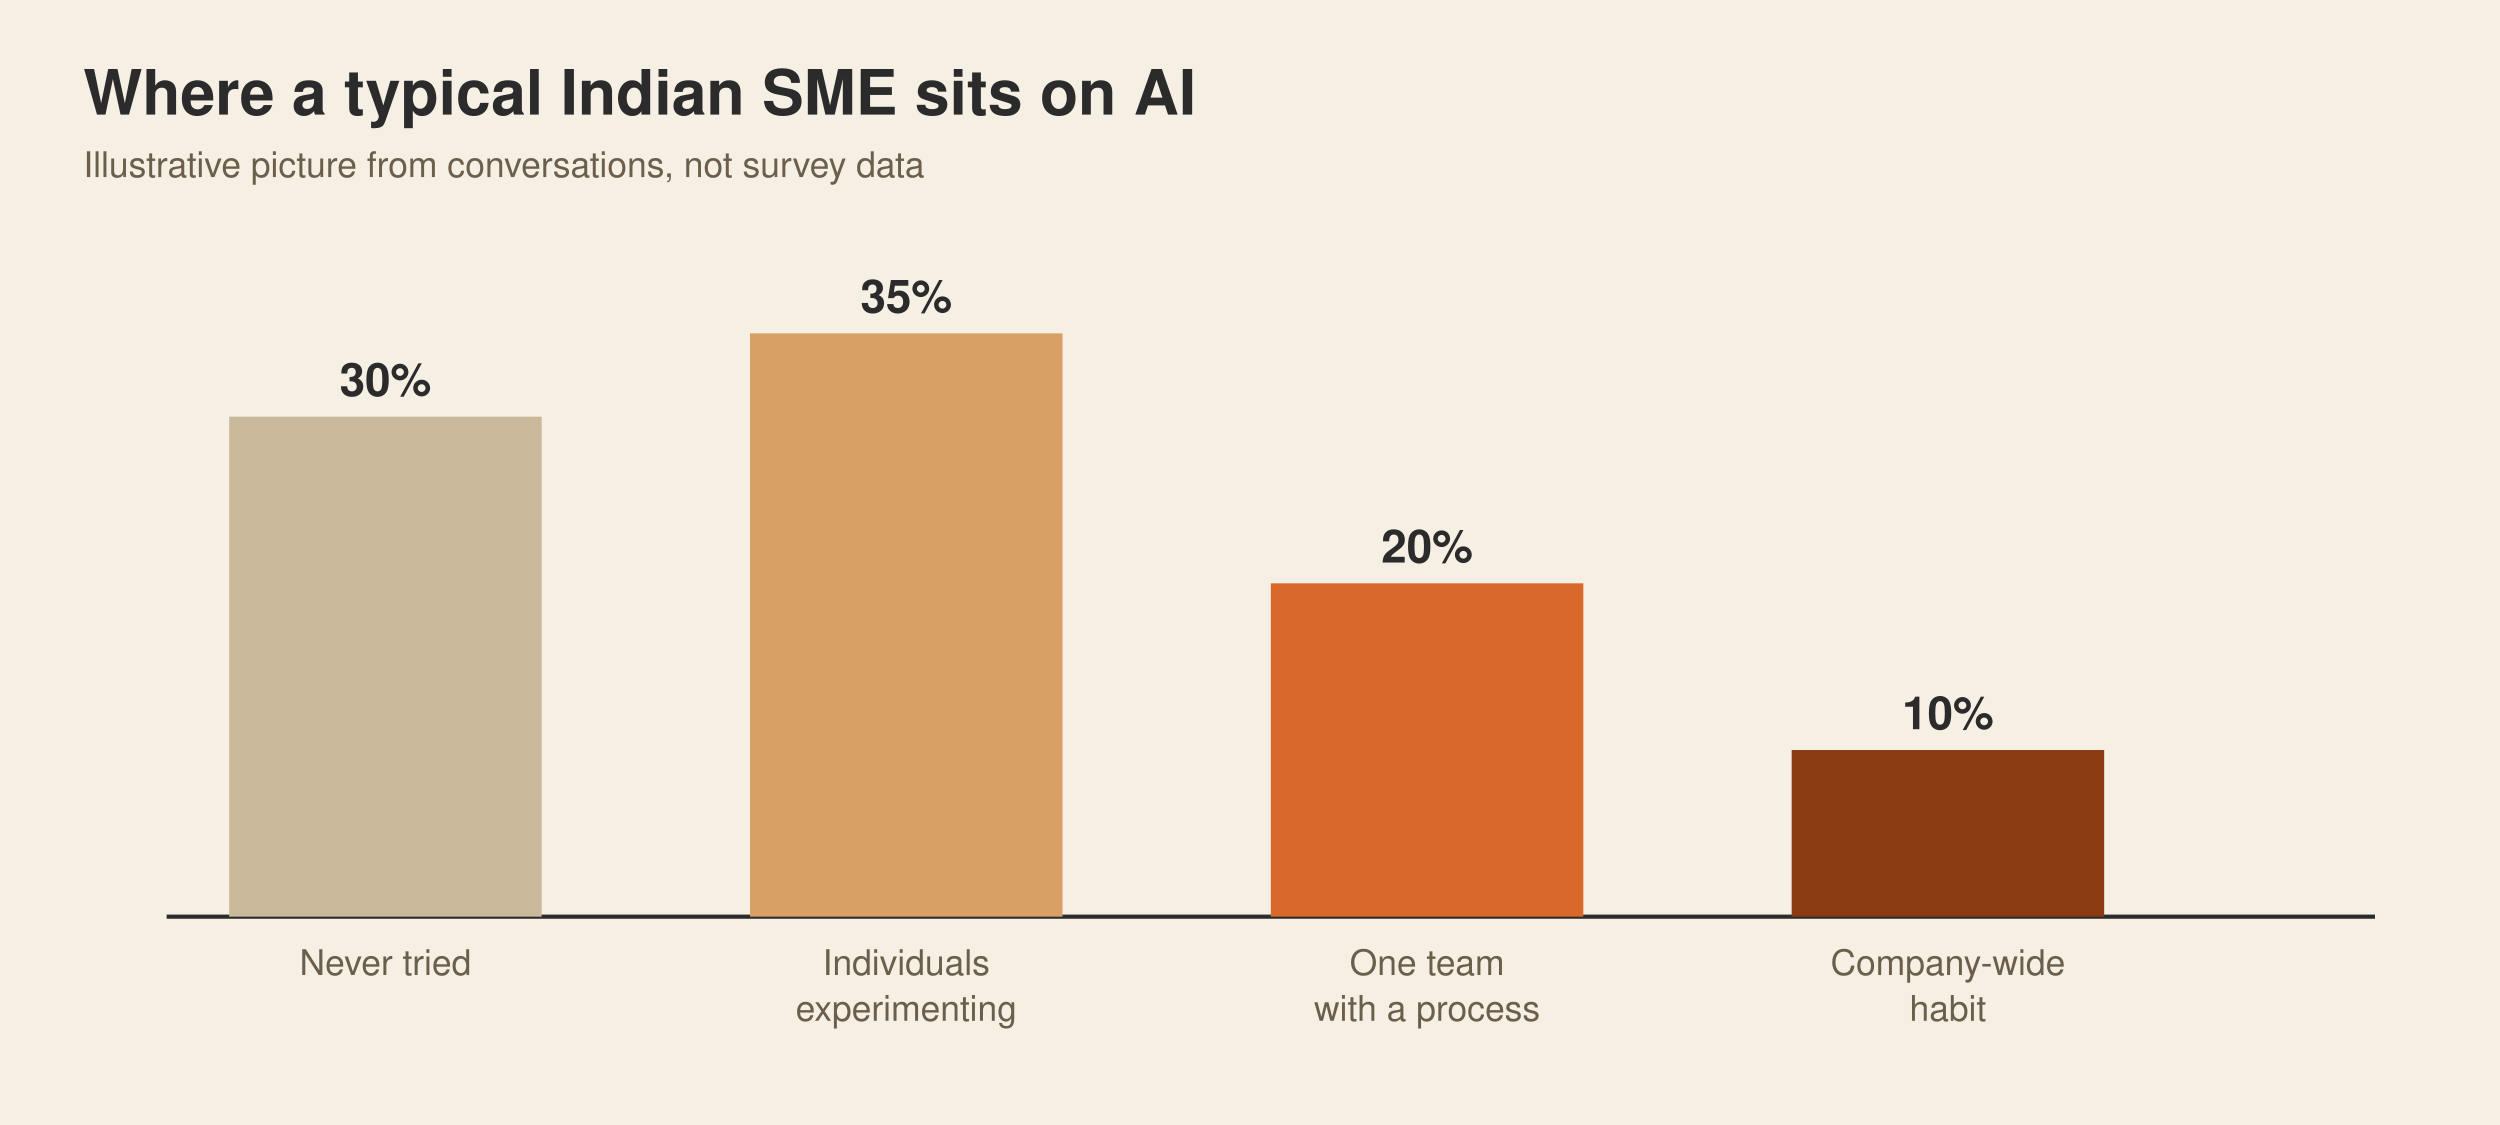
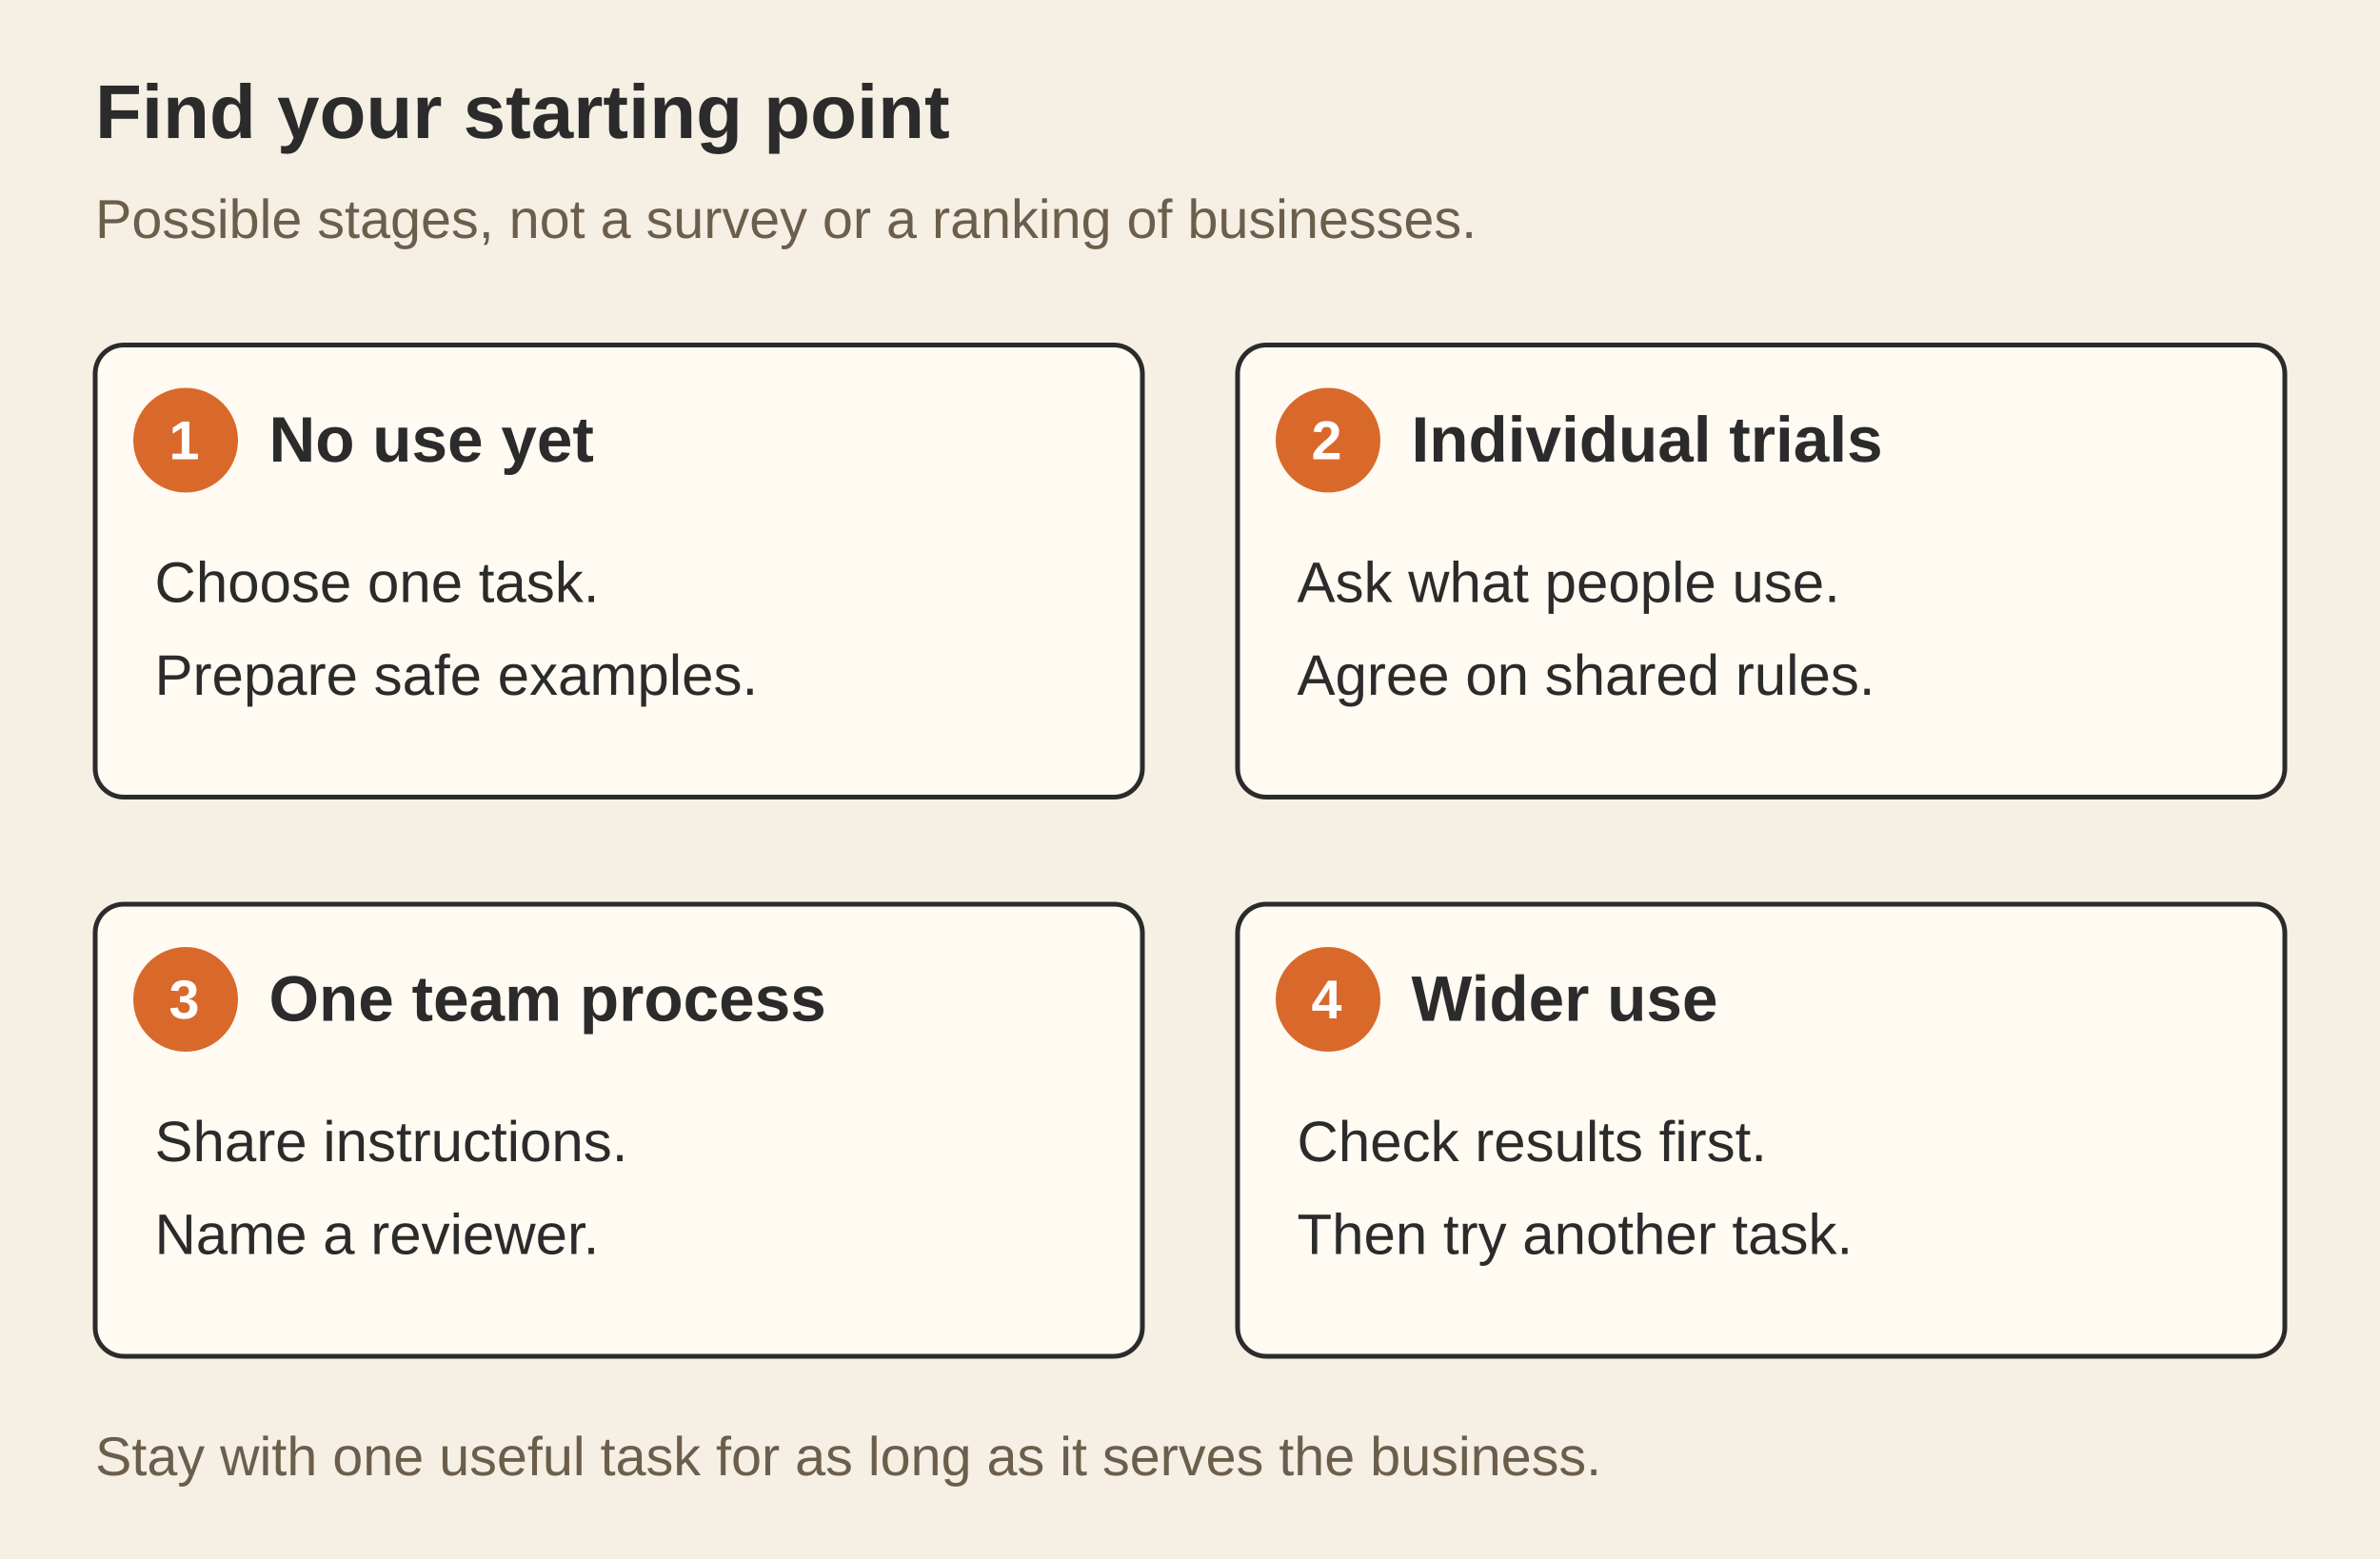
- <svg xmlns="http://www.w3.org/2000/svg" viewBox="0 0 1200 540" font-family="Helvetica,Arial,sans-serif">
-   <rect width="1200" height="540" fill="#f5efe4" />
-   <text x="40" y="55" font-size="30" font-weight="700" fill="#2b2b2b">Where a typical Indian SME sits on AI</text>
-   <text x="40" y="85" font-size="17" fill="#6b5f4b">Illustrative picture from conversations, not survey data</text>
-   <line x1="80" y1="440" x2="1140" y2="440" stroke="#2b2b2b" stroke-width="2" />
-   <rect x="110" y="200" width="150" height="240" fill="#c9b99a" />
-   <text x="185" y="190" text-anchor="middle" font-size="22" font-weight="700" fill="#2b2b2b">30%</text>
-   <text x="185" y="468" text-anchor="middle" font-size="17" fill="#6b5f4b">Never tried</text>
-   <rect x="360" y="160" width="150" height="280" fill="#d9a066" />
-   <text x="435" y="150" text-anchor="middle" font-size="22" font-weight="700" fill="#2b2b2b">35%</text>
-   <text x="435" y="468" text-anchor="middle" font-size="17" fill="#6b5f4b">Individuals</text>
-   <text x="435" y="490" text-anchor="middle" font-size="17" fill="#6b5f4b">experimenting</text>
-   <rect x="610" y="280" width="150" height="160" fill="#d9692b" />
-   <text x="685" y="270" text-anchor="middle" font-size="22" font-weight="700" fill="#2b2b2b">20%</text>
-   <text x="685" y="468" text-anchor="middle" font-size="17" fill="#6b5f4b">One team</text>
-   <text x="685" y="490" text-anchor="middle" font-size="17" fill="#6b5f4b">with a process</text>
-   <rect x="860" y="360" width="150" height="80" fill="#8a3b12" />
-   <text x="935" y="350" text-anchor="middle" font-size="22" font-weight="700" fill="#2b2b2b">10%</text>
-   <text x="935" y="468" text-anchor="middle" font-size="17" fill="#6b5f4b">Company-wide</text>
-   <text x="935" y="490" text-anchor="middle" font-size="17" fill="#6b5f4b">habit</text>
+ <svg xmlns="http://www.w3.org/2000/svg" viewBox="0 0 1000 655" role="img" aria-labelledby="title desc" font-family="Arial,Helvetica,sans-serif">
+   <rect width="1000" height="655" fill="#f5efe4" />
+   <text x="40" y="58" font-size="32" fill="#2b2b2b" font-weight="700">Find your starting point</text>
+   <text x="40" y="100" font-size="23" fill="#6b5f4b" font-weight="400">Possible stages, not a survey or a ranking of businesses.</text>
+   <rect x="40" y="145" width="440" height="190" rx="12" fill="#fffaf2" stroke="#2b2b2b" stroke-width="2" />
+   <circle cx="78" cy="185" r="22" fill="#d9692b" />
+   <text x="71" y="193" font-size="23" fill="#fff" font-weight="700">1</text>
+   <text x="113" y="194" font-size="27" fill="#2b2b2b" font-weight="700">No use yet</text>
+   <text x="65" y="253" font-size="24" fill="#2b2b2b" font-weight="400">Choose one task.</text>
+   <text x="65" y="292" font-size="24" fill="#2b2b2b" font-weight="400">Prepare safe examples.</text>
+   <rect x="520" y="145" width="440" height="190" rx="12" fill="#fffaf2" stroke="#2b2b2b" stroke-width="2" />
+   <circle cx="558" cy="185" r="22" fill="#d9692b" />
+   <text x="551" y="193" font-size="23" fill="#fff" font-weight="700">2</text>
+   <text x="593" y="194" font-size="27" fill="#2b2b2b" font-weight="700">Individual trials</text>
+   <text x="545" y="253" font-size="24" fill="#2b2b2b" font-weight="400">Ask what people use.</text>
+   <text x="545" y="292" font-size="24" fill="#2b2b2b" font-weight="400">Agree on shared rules.</text>
+   <rect x="40" y="380" width="440" height="190" rx="12" fill="#fffaf2" stroke="#2b2b2b" stroke-width="2" />
+   <circle cx="78" cy="420" r="22" fill="#d9692b" />
+   <text x="71" y="428" font-size="23" fill="#fff" font-weight="700">3</text>
+   <text x="113" y="429" font-size="27" fill="#2b2b2b" font-weight="700">One team process</text>
+   <text x="65" y="488" font-size="24" fill="#2b2b2b" font-weight="400">Share instructions.</text>
+   <text x="65" y="527" font-size="24" fill="#2b2b2b" font-weight="400">Name a reviewer.</text>
+   <rect x="520" y="380" width="440" height="190" rx="12" fill="#fffaf2" stroke="#2b2b2b" stroke-width="2" />
+   <circle cx="558" cy="420" r="22" fill="#d9692b" />
+   <text x="551" y="428" font-size="23" fill="#fff" font-weight="700">4</text>
+   <text x="593" y="429" font-size="27" fill="#2b2b2b" font-weight="700">Wider use</text>
+   <text x="545" y="488" font-size="24" fill="#2b2b2b" font-weight="400">Check results first.</text>
+   <text x="545" y="527" font-size="24" fill="#2b2b2b" font-weight="400">Then try another task.</text>
+   <text x="40" y="620" font-size="23" fill="#6b5f4b" font-weight="400">Stay with one useful task for as long as it serves the business.</text>
</svg>
